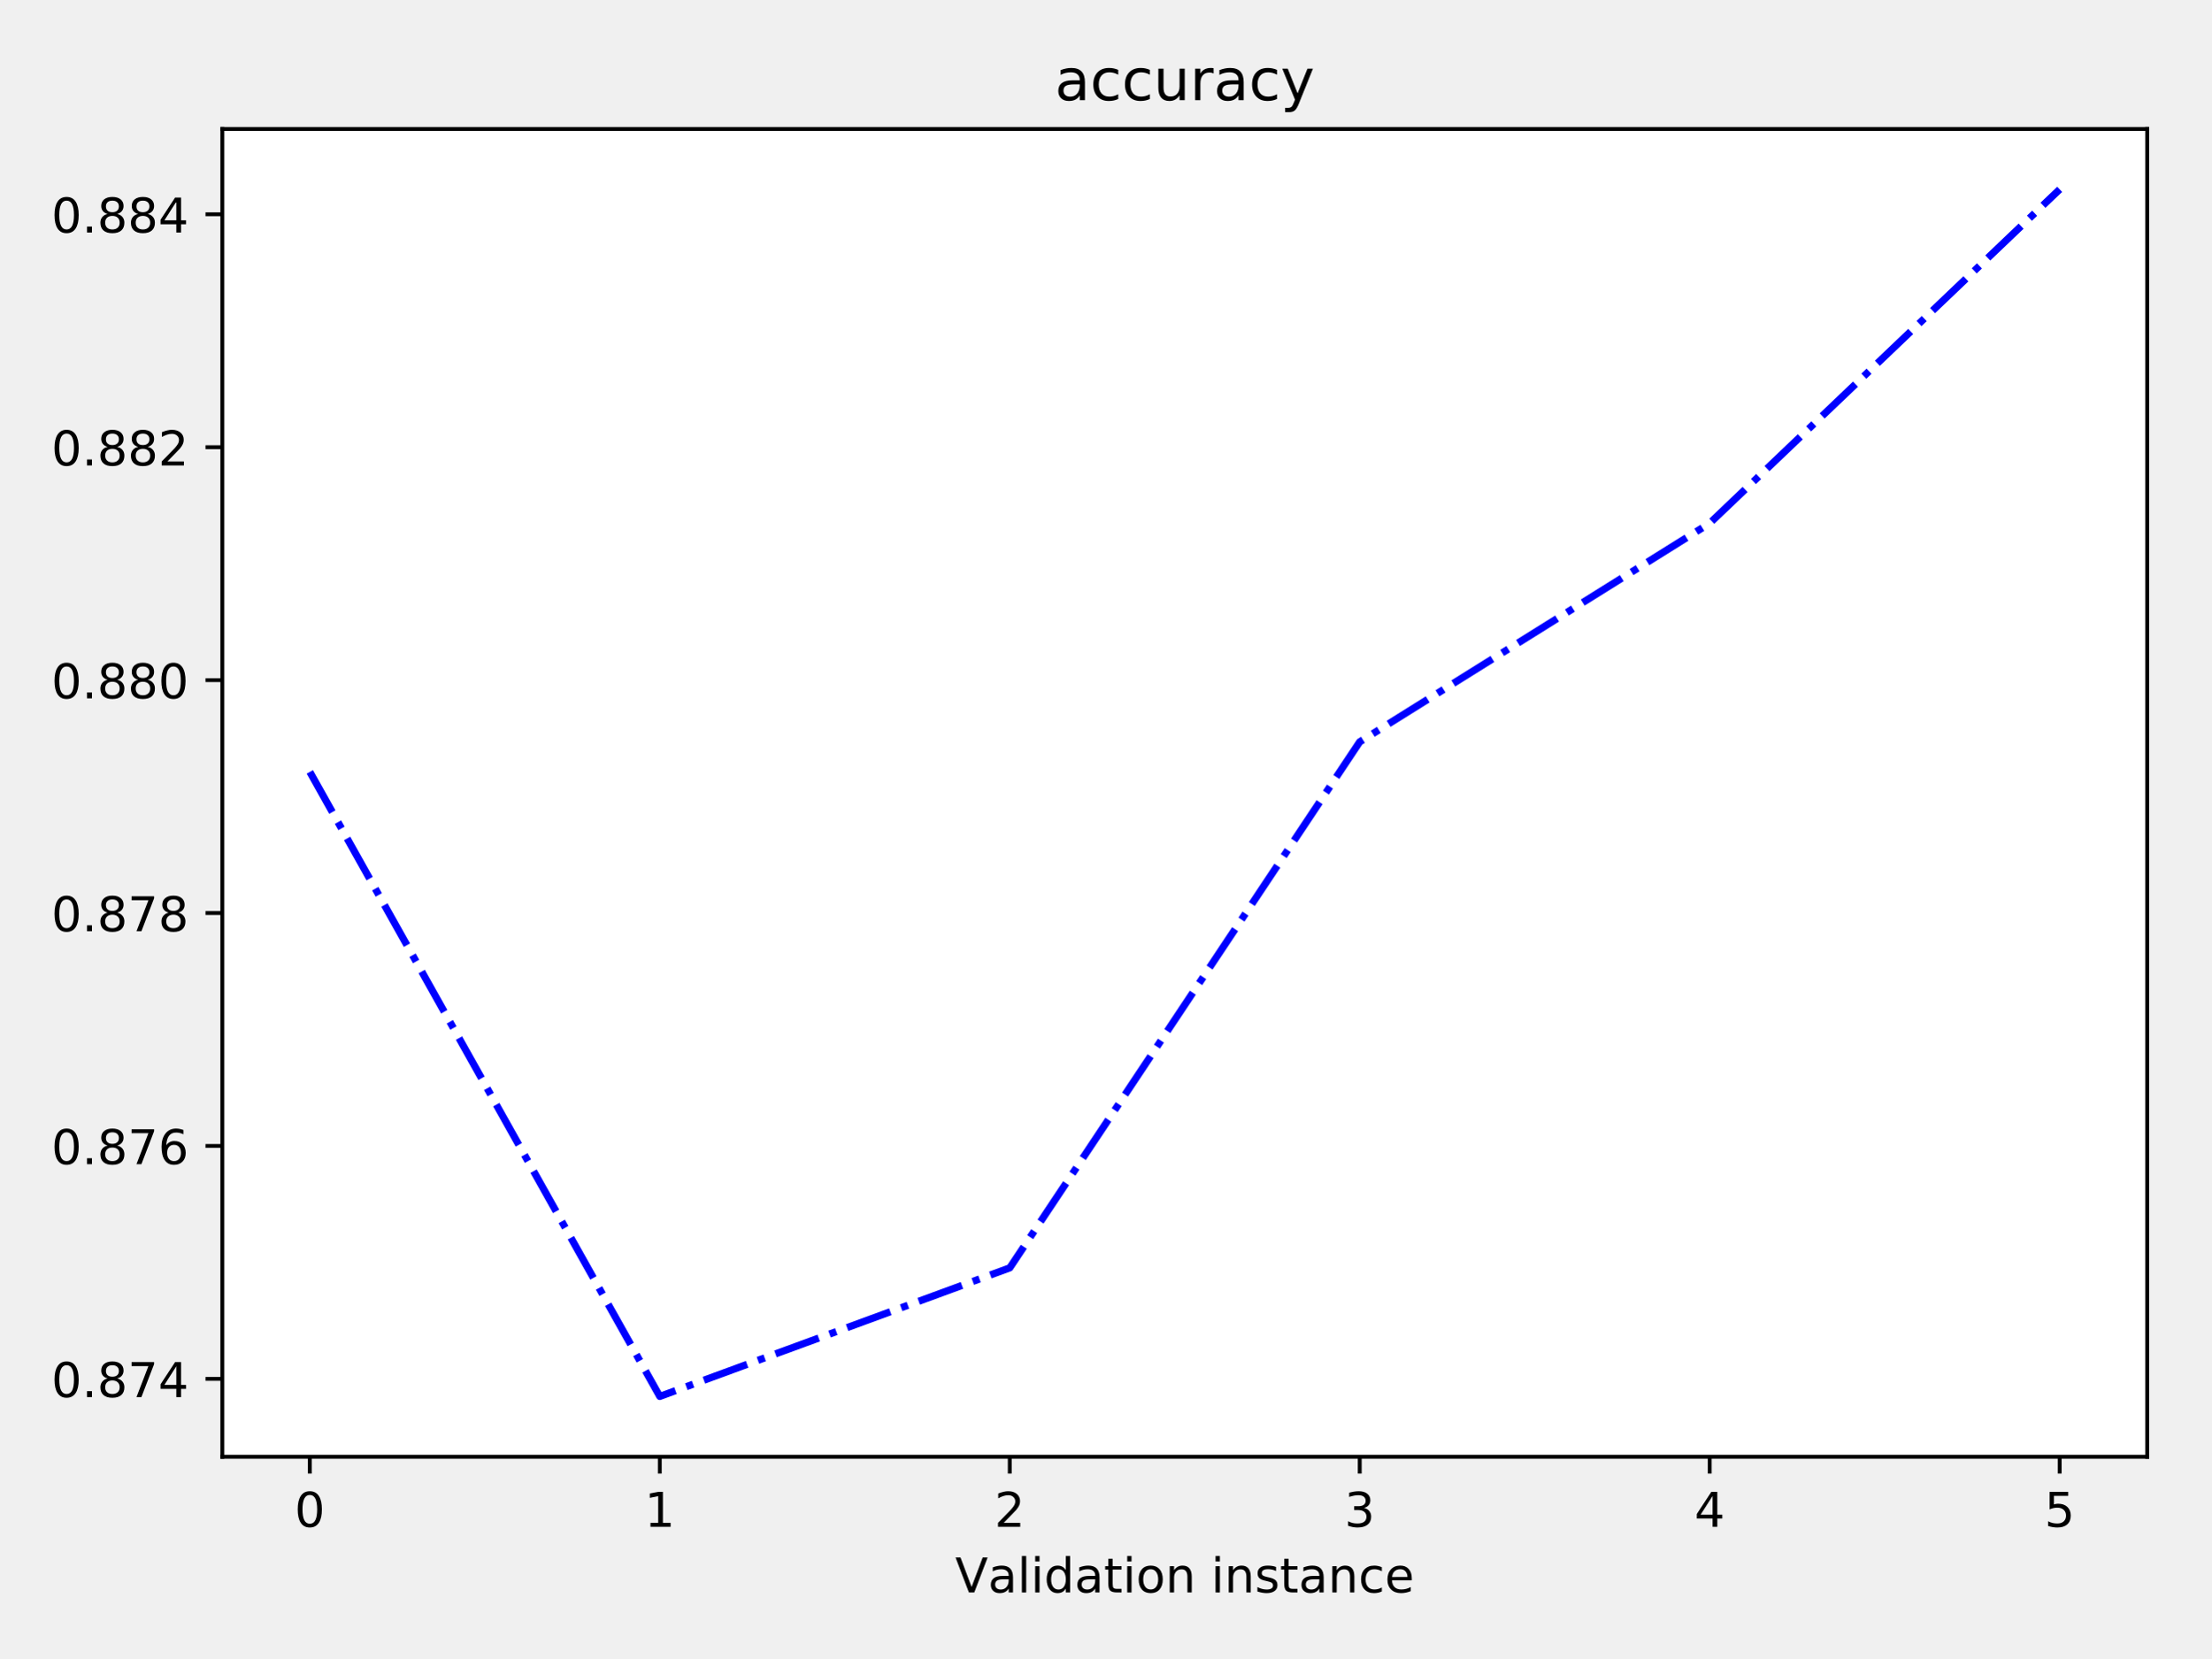
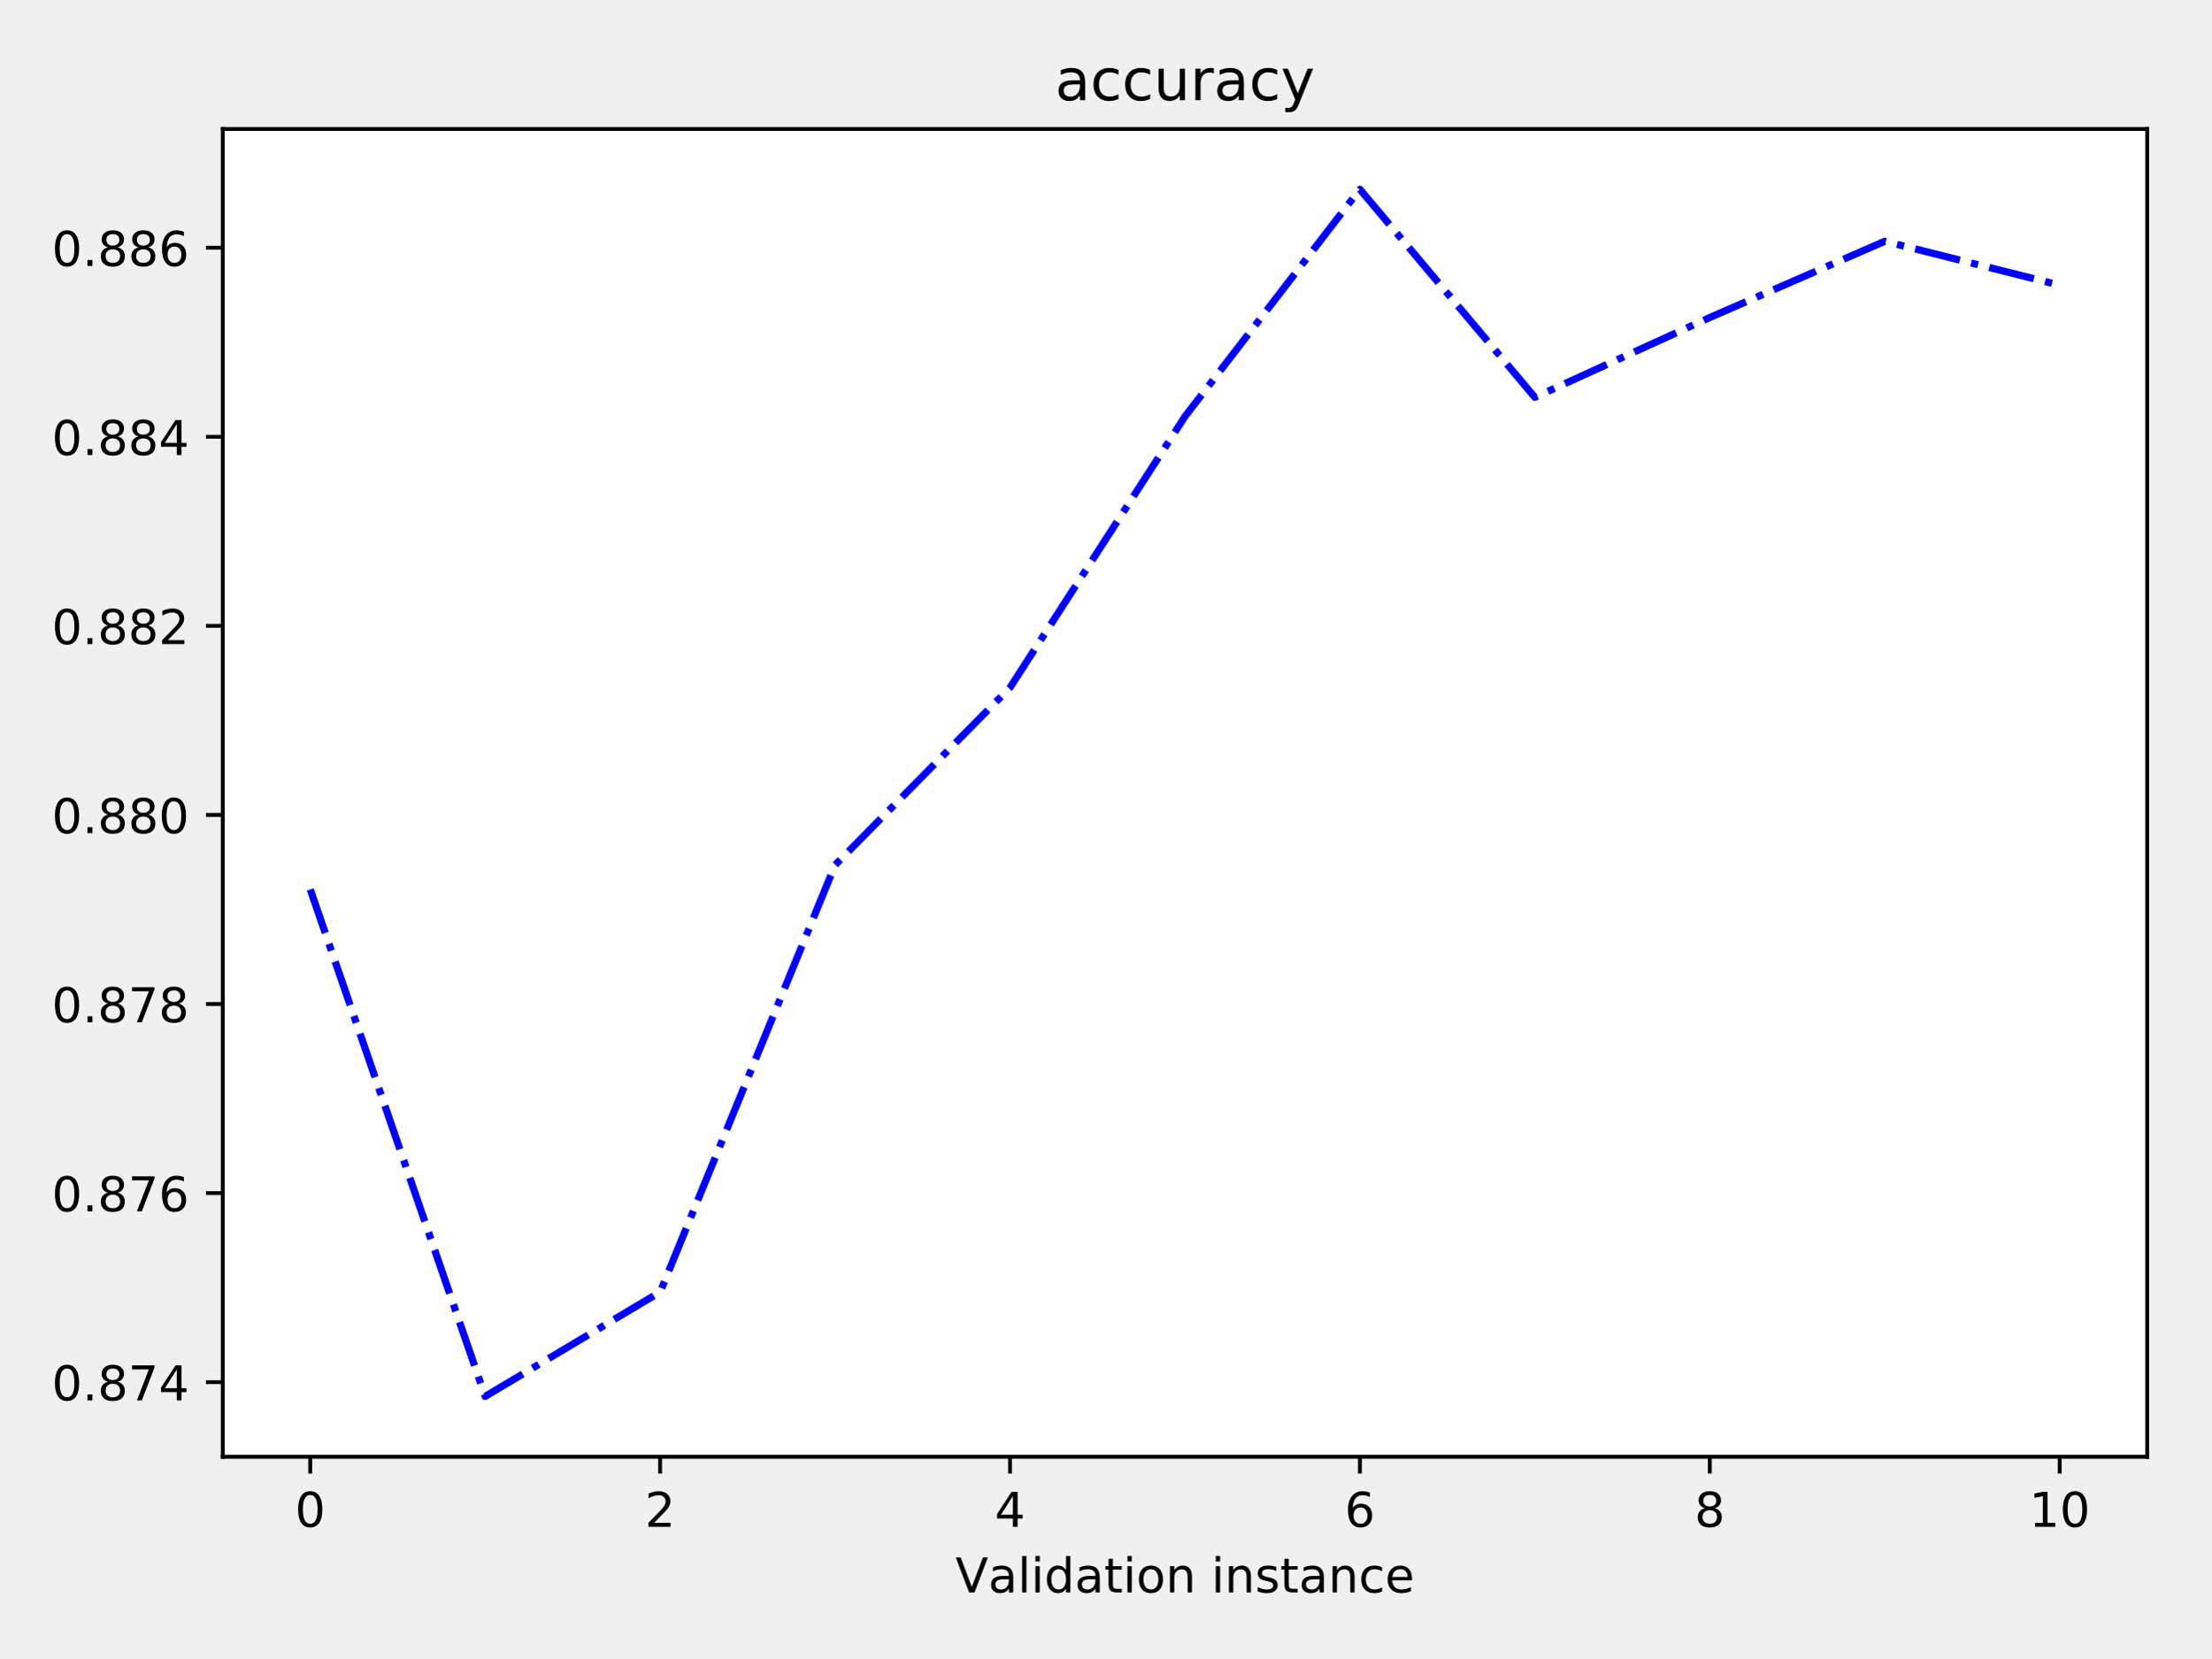
<svg xmlns="http://www.w3.org/2000/svg" xmlns:xlink="http://www.w3.org/1999/xlink" height="345.6pt" version="1.1" viewBox="0 0 460.8 345.6" width="460.8pt">
  <defs>
    <style type="text/css">
*{stroke-linecap:butt;stroke-linejoin:round;}
  </style>
  </defs>
  <g id="figure_1">
    <g id="axes_1">
      <g id="patch_1">
-         <path d="M 46.33 303.64  L 447.48 303.64  L 447.48 26.88  L 46.33 26.88  z " style="fill:#ffffff;" />
+         <path d="M 46.42 303.64  L 447.48 303.64  L 447.48 26.88  L 46.42 26.88  z " style="fill:#ffffff;" />
      </g>
      <g id="matplotlib.axis_1">
        <g id="xtick_1">
          <g id="line2d_1">
            <defs>
-               <path d="M 0 0  L 0 3.5  " id="m019153b3d7" style="stroke:#000000;stroke-width:0.8;" />
-             </defs>
-             <g>
-               <use style="stroke:#000000;stroke-width:0.8;" x="64.564" xlink:href="#m019153b3d7" y="303.64" />
+               <path d="M 0 0  L 0 3.5  " id="md4b0bb0fcc" style="stroke:#000000;stroke-width:0.8;" />
+             </defs>
+             <g>
+               <use style="stroke:#000000;stroke-width:0.8;" x="64.65" xlink:href="#md4b0bb0fcc" y="303.64" />
            </g>
          </g>
          <g id="text_1">
            <defs>
              <path d="M 31.781 66.406  Q 24.172 66.406 20.328 58.906  Q 16.5 51.422 16.5 36.375  Q 16.5 21.391 20.328 13.891  Q 24.172 6.391 31.781 6.391  Q 39.453 6.391 43.281 13.891  Q 47.125 21.391 47.125 36.375  Q 47.125 51.422 43.281 58.906  Q 39.453 66.406 31.781 66.406  z M 31.781 74.219  Q 44.047 74.219 50.516 64.516  Q 56.984 54.828 56.984 36.375  Q 56.984 17.969 50.516 8.266  Q 44.047 -1.422 31.781 -1.422  Q 19.531 -1.422 13.062 8.266  Q 6.594 17.969 6.594 36.375  Q 6.594 54.828 13.062 64.516  Q 19.531 74.219 31.781 74.219  z " id="DejaVuSans-30" />
            </defs>
-             <g transform="translate(61.38284 318.2384)scale(0.1 -0.1)">
+             <g transform="translate(61.46875 318.2384)scale(0.1 -0.1)">
              <use xlink:href="#DejaVuSans-30" />
            </g>
          </g>
        </g>
        <g id="xtick_2">
          <g id="line2d_2">
            <g>
-               <use style="stroke:#000000;stroke-width:0.8;" x="137.5" xlink:href="#m019153b3d7" y="303.64" />
+               <use style="stroke:#000000;stroke-width:0.8;" x="137.57" xlink:href="#md4b0bb0fcc" y="303.64" />
            </g>
          </g>
          <g id="text_2">
            <defs>
-               <path d="M 12.406 8.297  L 28.516 8.297  L 28.516 63.922  L 10.984 60.406  L 10.984 69.391  L 28.422 72.906  L 38.281 72.906  L 38.281 8.297  L 54.391 8.297  L 54.391 0  L 12.406 0  z " id="DejaVuSans-31" />
-             </defs>
-             <g transform="translate(134.3192 318.2384)scale(0.1 -0.1)">
-               <use xlink:href="#DejaVuSans-31" />
+               <path d="M 19.188 8.297  L 53.609 8.297  L 53.609 0  L 7.328 0  L 7.328 8.297  Q 12.938 14.109 22.625 23.891  Q 32.328 33.688 34.812 36.531  Q 39.547 41.844 41.422 45.531  Q 43.312 49.219 43.312 52.781  Q 43.312 58.594 39.234 62.25  Q 35.156 65.922 28.609 65.922  Q 23.969 65.922 18.812 64.312  Q 13.672 62.703 7.812 59.422  L 7.812 69.391  Q 13.766 71.781 18.938 73  Q 24.125 74.219 28.422 74.219  Q 39.75 74.219 46.484 68.547  Q 53.219 62.891 53.219 53.422  Q 53.219 48.922 51.531 44.891  Q 49.859 40.875 45.406 35.406  Q 44.188 33.984 37.641 27.219  Q 31.109 20.453 19.188 8.297  z " id="DejaVuSans-32" />
+             </defs>
+             <g transform="translate(134.3887 318.2384)scale(0.1 -0.1)">
+               <use xlink:href="#DejaVuSans-32" />
            </g>
          </g>
        </g>
        <g id="xtick_3">
          <g id="line2d_3">
            <g>
-               <use style="stroke:#000000;stroke-width:0.8;" x="210.437" xlink:href="#m019153b3d7" y="303.64" />
+               <use style="stroke:#000000;stroke-width:0.8;" x="210.49" xlink:href="#md4b0bb0fcc" y="303.64" />
            </g>
          </g>
          <g id="text_3">
            <defs>
-               <path d="M 19.188 8.297  L 53.609 8.297  L 53.609 0  L 7.328 0  L 7.328 8.297  Q 12.938 14.109 22.625 23.891  Q 32.328 33.688 34.812 36.531  Q 39.547 41.844 41.422 45.531  Q 43.312 49.219 43.312 52.781  Q 43.312 58.594 39.234 62.25  Q 35.156 65.922 28.609 65.922  Q 23.969 65.922 18.812 64.312  Q 13.672 62.703 7.812 59.422  L 7.812 69.391  Q 13.766 71.781 18.938 73  Q 24.125 74.219 28.422 74.219  Q 39.75 74.219 46.484 68.547  Q 53.219 62.891 53.219 53.422  Q 53.219 48.922 51.531 44.891  Q 49.859 40.875 45.406 35.406  Q 44.188 33.984 37.641 27.219  Q 31.109 20.453 19.188 8.297  z " id="DejaVuSans-32" />
-             </defs>
-             <g transform="translate(207.2556 318.2384)scale(0.1 -0.1)">
-               <use xlink:href="#DejaVuSans-32" />
+               <path d="M 37.797 64.312  L 12.891 25.391  L 37.797 25.391  z M 35.203 72.906  L 47.609 72.906  L 47.609 25.391  L 58.016 25.391  L 58.016 17.188  L 47.609 17.188  L 47.609 0  L 37.797 0  L 37.797 17.188  L 4.891 17.188  L 4.891 26.703  z " id="DejaVuSans-34" />
+             </defs>
+             <g transform="translate(207.3088 318.2384)scale(0.1 -0.1)">
+               <use xlink:href="#DejaVuSans-34" />
            </g>
          </g>
        </g>
        <g id="xtick_4">
          <g id="line2d_4">
            <g>
-               <use style="stroke:#000000;stroke-width:0.8;" x="283.373" xlink:href="#m019153b3d7" y="303.64" />
+               <use style="stroke:#000000;stroke-width:0.8;" x="283.41" xlink:href="#md4b0bb0fcc" y="303.64" />
            </g>
          </g>
          <g id="text_4">
            <defs>
-               <path d="M 40.578 39.312  Q 47.656 37.797 51.625 33  Q 55.609 28.219 55.609 21.188  Q 55.609 10.406 48.188 4.484  Q 40.766 -1.422 27.094 -1.422  Q 22.516 -1.422 17.656 -0.516  Q 12.797 0.391 7.625 2.203  L 7.625 11.719  Q 11.719 9.328 16.594 8.109  Q 21.484 6.891 26.812 6.891  Q 36.078 6.891 40.938 10.547  Q 45.797 14.203 45.797 21.188  Q 45.797 27.641 41.281 31.266  Q 36.766 34.906 28.719 34.906  L 20.219 34.906  L 20.219 43.016  L 29.109 43.016  Q 36.375 43.016 40.234 45.922  Q 44.094 48.828 44.094 54.297  Q 44.094 59.906 40.109 62.906  Q 36.141 65.922 28.719 65.922  Q 24.656 65.922 20.016 65.031  Q 15.375 64.156 9.812 62.312  L 9.812 71.094  Q 15.438 72.656 20.344 73.438  Q 25.25 74.219 29.594 74.219  Q 40.828 74.219 47.359 69.109  Q 53.906 64.016 53.906 55.328  Q 53.906 49.266 50.438 45.094  Q 46.969 40.922 40.578 39.312  z " id="DejaVuSans-33" />
-             </defs>
-             <g transform="translate(280.1919 318.2384)scale(0.1 -0.1)">
-               <use xlink:href="#DejaVuSans-33" />
+               <path d="M 33.016 40.375  Q 26.375 40.375 22.484 35.828  Q 18.609 31.297 18.609 23.391  Q 18.609 15.531 22.484 10.953  Q 26.375 6.391 33.016 6.391  Q 39.656 6.391 43.531 10.953  Q 47.406 15.531 47.406 23.391  Q 47.406 31.297 43.531 35.828  Q 39.656 40.375 33.016 40.375  z M 52.594 71.297  L 52.594 62.312  Q 48.875 64.062 45.094 64.984  Q 41.312 65.922 37.594 65.922  Q 27.828 65.922 22.672 59.328  Q 17.531 52.734 16.797 39.406  Q 19.672 43.656 24.016 45.922  Q 28.375 48.188 33.594 48.188  Q 44.578 48.188 50.953 41.516  Q 57.328 34.859 57.328 23.391  Q 57.328 12.156 50.688 5.359  Q 44.047 -1.422 33.016 -1.422  Q 20.359 -1.422 13.672 8.266  Q 6.984 17.969 6.984 36.375  Q 6.984 53.656 15.188 63.938  Q 23.391 74.219 37.203 74.219  Q 40.922 74.219 44.703 73.484  Q 48.484 72.75 52.594 71.297  z " id="DejaVuSans-36" />
+             </defs>
+             <g transform="translate(280.2287 318.2384)scale(0.1 -0.1)">
+               <use xlink:href="#DejaVuSans-36" />
            </g>
          </g>
        </g>
        <g id="xtick_5">
          <g id="line2d_5">
            <g>
-               <use style="stroke:#000000;stroke-width:0.8;" x="356.31" xlink:href="#m019153b3d7" y="303.64" />
+               <use style="stroke:#000000;stroke-width:0.8;" x="356.33" xlink:href="#md4b0bb0fcc" y="303.64" />
            </g>
          </g>
          <g id="text_5">
            <defs>
-               <path d="M 37.797 64.312  L 12.891 25.391  L 37.797 25.391  z M 35.203 72.906  L 47.609 72.906  L 47.609 25.391  L 58.016 25.391  L 58.016 17.188  L 47.609 17.188  L 47.609 0  L 37.797 0  L 37.797 17.188  L 4.891 17.188  L 4.891 26.703  z " id="DejaVuSans-34" />
-             </defs>
-             <g transform="translate(353.1283 318.2384)scale(0.1 -0.1)">
-               <use xlink:href="#DejaVuSans-34" />
+               <path d="M 31.781 34.625  Q 24.75 34.625 20.719 30.859  Q 16.703 27.094 16.703 20.516  Q 16.703 13.922 20.719 10.156  Q 24.75 6.391 31.781 6.391  Q 38.812 6.391 42.859 10.172  Q 46.922 13.969 46.922 20.516  Q 46.922 27.094 42.891 30.859  Q 38.875 34.625 31.781 34.625  z M 21.922 38.812  Q 15.578 40.375 12.031 44.719  Q 8.5 49.078 8.5 55.328  Q 8.5 64.062 14.719 69.141  Q 20.953 74.219 31.781 74.219  Q 42.672 74.219 48.875 69.141  Q 55.078 64.062 55.078 55.328  Q 55.078 49.078 51.531 44.719  Q 48 40.375 41.703 38.812  Q 48.828 37.156 52.797 32.312  Q 56.781 27.484 56.781 20.516  Q 56.781 9.906 50.312 4.234  Q 43.844 -1.422 31.781 -1.422  Q 19.734 -1.422 13.25 4.234  Q 6.781 9.906 6.781 20.516  Q 6.781 27.484 10.781 32.312  Q 14.797 37.156 21.922 38.812  z M 18.312 54.391  Q 18.312 48.734 21.844 45.562  Q 25.391 42.391 31.781 42.391  Q 38.141 42.391 41.719 45.562  Q 45.312 48.734 45.312 54.391  Q 45.312 60.062 41.719 63.234  Q 38.141 66.406 31.781 66.406  Q 25.391 66.406 21.844 63.234  Q 18.312 60.062 18.312 54.391  z " id="DejaVuSans-38" />
+             </defs>
+             <g transform="translate(353.1488 318.2384)scale(0.1 -0.1)">
+               <use xlink:href="#DejaVuSans-38" />
            </g>
          </g>
        </g>
        <g id="xtick_6">
          <g id="line2d_6">
            <g>
-               <use style="stroke:#000000;stroke-width:0.8;" x="429.246" xlink:href="#m019153b3d7" y="303.64" />
+               <use style="stroke:#000000;stroke-width:0.8;" x="429.25" xlink:href="#md4b0bb0fcc" y="303.64" />
            </g>
          </g>
          <g id="text_6">
            <defs>
-               <path d="M 10.797 72.906  L 49.516 72.906  L 49.516 64.594  L 19.828 64.594  L 19.828 46.734  Q 21.969 47.469 24.109 47.828  Q 26.266 48.188 28.422 48.188  Q 40.625 48.188 47.75 41.5  Q 54.891 34.812 54.891 23.391  Q 54.891 11.625 47.562 5.094  Q 40.234 -1.422 26.906 -1.422  Q 22.312 -1.422 17.547 -0.641  Q 12.797 0.141 7.719 1.703  L 7.719 11.625  Q 12.109 9.234 16.797 8.062  Q 21.484 6.891 26.703 6.891  Q 35.156 6.891 40.078 11.328  Q 45.016 15.766 45.016 23.391  Q 45.016 31 40.078 35.438  Q 35.156 39.891 26.703 39.891  Q 22.75 39.891 18.812 39.016  Q 14.891 38.141 10.797 36.281  z " id="DejaVuSans-35" />
-             </defs>
-             <g transform="translate(426.0647 318.2384)scale(0.1 -0.1)">
-               <use xlink:href="#DejaVuSans-35" />
+               <path d="M 12.406 8.297  L 28.516 8.297  L 28.516 63.922  L 10.984 60.406  L 10.984 69.391  L 28.422 72.906  L 38.281 72.906  L 38.281 8.297  L 54.391 8.297  L 54.391 0  L 12.406 0  z " id="DejaVuSans-31" />
+             </defs>
+             <g transform="translate(422.8875 318.2384)scale(0.1 -0.1)">
+               <use xlink:href="#DejaVuSans-31" />
+               <use x="63.623" xlink:href="#DejaVuSans-30" />
            </g>
          </g>
        </g>
        <g id="text_7">
          <defs>
            <path d="M 28.609 0  L 0.781 72.906  L 11.078 72.906  L 34.188 11.531  L 57.328 72.906  L 67.578 72.906  L 39.797 0  z " id="DejaVuSans-56" />
            <path d="M 34.281 27.484  Q 23.391 27.484 19.188 25  Q 14.984 22.516 14.984 16.5  Q 14.984 11.719 18.141 8.906  Q 21.297 6.109 26.703 6.109  Q 34.188 6.109 38.703 11.406  Q 43.219 16.703 43.219 25.484  L 43.219 27.484  z M 52.203 31.203  L 52.203 0  L 43.219 0  L 43.219 8.297  Q 40.141 3.328 35.547 0.953  Q 30.953 -1.422 24.312 -1.422  Q 15.922 -1.422 10.953 3.297  Q 6 8.016 6 15.922  Q 6 25.141 12.172 29.828  Q 18.359 34.516 30.609 34.516  L 43.219 34.516  L 43.219 35.406  Q 43.219 41.609 39.141 45  Q 35.062 48.391 27.688 48.391  Q 23 48.391 18.547 47.266  Q 14.109 46.141 10.016 43.891  L 10.016 52.203  Q 14.938 54.109 19.578 55.047  Q 24.219 56 28.609 56  Q 40.484 56 46.344 49.844  Q 52.203 43.703 52.203 31.203  z " id="DejaVuSans-61" />
            <path d="M 9.422 75.984  L 18.406 75.984  L 18.406 0  L 9.422 0  z " id="DejaVuSans-6c" />
            <path d="M 9.422 54.688  L 18.406 54.688  L 18.406 0  L 9.422 0  z M 9.422 75.984  L 18.406 75.984  L 18.406 64.594  L 9.422 64.594  z " id="DejaVuSans-69" />
            <path d="M 45.406 46.391  L 45.406 75.984  L 54.391 75.984  L 54.391 0  L 45.406 0  L 45.406 8.203  Q 42.578 3.328 38.25 0.953  Q 33.938 -1.422 27.875 -1.422  Q 17.969 -1.422 11.734 6.484  Q 5.516 14.406 5.516 27.297  Q 5.516 40.188 11.734 48.094  Q 17.969 56 27.875 56  Q 33.938 56 38.25 53.625  Q 42.578 51.266 45.406 46.391  z M 14.797 27.297  Q 14.797 17.391 18.875 11.75  Q 22.953 6.109 30.078 6.109  Q 37.203 6.109 41.297 11.75  Q 45.406 17.391 45.406 27.297  Q 45.406 37.203 41.297 42.844  Q 37.203 48.484 30.078 48.484  Q 22.953 48.484 18.875 42.844  Q 14.797 37.203 14.797 27.297  z " id="DejaVuSans-64" />
            <path d="M 18.312 70.219  L 18.312 54.688  L 36.812 54.688  L 36.812 47.703  L 18.312 47.703  L 18.312 18.016  Q 18.312 11.328 20.141 9.422  Q 21.969 7.516 27.594 7.516  L 36.812 7.516  L 36.812 0  L 27.594 0  Q 17.188 0 13.234 3.875  Q 9.281 7.766 9.281 18.016  L 9.281 47.703  L 2.688 47.703  L 2.688 54.688  L 9.281 54.688  L 9.281 70.219  z " id="DejaVuSans-74" />
            <path d="M 30.609 48.391  Q 23.391 48.391 19.188 42.75  Q 14.984 37.109 14.984 27.297  Q 14.984 17.484 19.156 11.844  Q 23.344 6.203 30.609 6.203  Q 37.797 6.203 41.984 11.859  Q 46.188 17.531 46.188 27.297  Q 46.188 37.016 41.984 42.703  Q 37.797 48.391 30.609 48.391  z M 30.609 56  Q 42.328 56 49.016 48.375  Q 55.719 40.766 55.719 27.297  Q 55.719 13.875 49.016 6.219  Q 42.328 -1.422 30.609 -1.422  Q 18.844 -1.422 12.172 6.219  Q 5.516 13.875 5.516 27.297  Q 5.516 40.766 12.172 48.375  Q 18.844 56 30.609 56  z " id="DejaVuSans-6f" />
            <path d="M 54.891 33.016  L 54.891 0  L 45.906 0  L 45.906 32.719  Q 45.906 40.484 42.875 44.328  Q 39.844 48.188 33.797 48.188  Q 26.516 48.188 22.312 43.547  Q 18.109 38.922 18.109 30.906  L 18.109 0  L 9.078 0  L 9.078 54.688  L 18.109 54.688  L 18.109 46.188  Q 21.344 51.125 25.703 53.562  Q 30.078 56 35.797 56  Q 45.219 56 50.047 50.172  Q 54.891 44.344 54.891 33.016  z " id="DejaVuSans-6e" />
            <path id="DejaVuSans-20" />
            <path d="M 44.281 53.078  L 44.281 44.578  Q 40.484 46.531 36.375 47.5  Q 32.281 48.484 27.875 48.484  Q 21.188 48.484 17.844 46.438  Q 14.5 44.391 14.5 40.281  Q 14.5 37.156 16.891 35.375  Q 19.281 33.594 26.516 31.984  L 29.594 31.297  Q 39.156 29.25 43.188 25.516  Q 47.219 21.781 47.219 15.094  Q 47.219 7.469 41.188 3.016  Q 35.156 -1.422 24.609 -1.422  Q 20.219 -1.422 15.453 -0.562  Q 10.688 0.297 5.422 2  L 5.422 11.281  Q 10.406 8.688 15.234 7.391  Q 20.062 6.109 24.812 6.109  Q 31.156 6.109 34.562 8.281  Q 37.984 10.453 37.984 14.406  Q 37.984 18.062 35.516 20.016  Q 33.062 21.969 24.703 23.781  L 21.578 24.516  Q 13.234 26.266 9.516 29.906  Q 5.812 33.547 5.812 39.891  Q 5.812 47.609 11.281 51.797  Q 16.75 56 26.812 56  Q 31.781 56 36.172 55.266  Q 40.578 54.547 44.281 53.078  z " id="DejaVuSans-73" />
            <path d="M 48.781 52.594  L 48.781 44.188  Q 44.969 46.297 41.141 47.344  Q 37.312 48.391 33.406 48.391  Q 24.656 48.391 19.812 42.844  Q 14.984 37.312 14.984 27.297  Q 14.984 17.281 19.812 11.734  Q 24.656 6.203 33.406 6.203  Q 37.312 6.203 41.141 7.25  Q 44.969 8.297 48.781 10.406  L 48.781 2.094  Q 45.016 0.344 40.984 -0.531  Q 36.969 -1.422 32.422 -1.422  Q 20.062 -1.422 12.781 6.344  Q 5.516 14.109 5.516 27.297  Q 5.516 40.672 12.859 48.328  Q 20.219 56 33.016 56  Q 37.156 56 41.109 55.141  Q 45.062 54.297 48.781 52.594  z " id="DejaVuSans-63" />
            <path d="M 56.203 29.594  L 56.203 25.203  L 14.891 25.203  Q 15.484 15.922 20.484 11.062  Q 25.484 6.203 34.422 6.203  Q 39.594 6.203 44.453 7.469  Q 49.312 8.734 54.109 11.281  L 54.109 2.781  Q 49.266 0.734 44.188 -0.344  Q 39.109 -1.422 33.891 -1.422  Q 20.797 -1.422 13.156 6.188  Q 5.516 13.812 5.516 26.812  Q 5.516 40.234 12.766 48.109  Q 20.016 56 32.328 56  Q 43.359 56 49.781 48.891  Q 56.203 41.797 56.203 29.594  z M 47.219 32.234  Q 47.125 39.594 43.094 43.984  Q 39.062 48.391 32.422 48.391  Q 24.906 48.391 20.391 44.141  Q 15.875 39.891 15.188 32.172  z " id="DejaVuSans-65" />
          </defs>
-           <g transform="translate(199.062 331.9166)scale(0.1 -0.1)">
+           <g transform="translate(199.107 331.9166)scale(0.1 -0.1)">
            <use xlink:href="#DejaVuSans-56" />
            <use x="68.299" xlink:href="#DejaVuSans-61" />
            <use x="129.578" xlink:href="#DejaVuSans-6c" />
            <use x="157.361" xlink:href="#DejaVuSans-69" />
            <use x="185.145" xlink:href="#DejaVuSans-64" />
            <use x="248.621" xlink:href="#DejaVuSans-61" />
            <use x="309.9" xlink:href="#DejaVuSans-74" />
            <use x="349.109" xlink:href="#DejaVuSans-69" />
            <use x="376.893" xlink:href="#DejaVuSans-6f" />
            <use x="438.074" xlink:href="#DejaVuSans-6e" />
            <use x="501.453" xlink:href="#DejaVuSans-20" />
            <use x="533.24" xlink:href="#DejaVuSans-69" />
            <use x="561.023" xlink:href="#DejaVuSans-6e" />
            <use x="624.402" xlink:href="#DejaVuSans-73" />
            <use x="676.502" xlink:href="#DejaVuSans-74" />
            <use x="715.711" xlink:href="#DejaVuSans-61" />
            <use x="776.99" xlink:href="#DejaVuSans-6e" />
            <use x="840.369" xlink:href="#DejaVuSans-63" />
            <use x="895.35" xlink:href="#DejaVuSans-65" />
          </g>
        </g>
      </g>
      <g id="matplotlib.axis_2">
        <g id="ytick_1">
          <g id="line2d_7">
            <defs>
-               <path d="M 0 0  L -3.5 0  " id="mbcbbbd738d" style="stroke:#000000;stroke-width:0.8;" />
-             </defs>
-             <g>
-               <use style="stroke:#000000;stroke-width:0.8;" x="46.33" xlink:href="#mbcbbbd738d" y="287.397" />
+               <path d="M 0 0  L -3.5 0  " id="m8fab036fd0" style="stroke:#000000;stroke-width:0.8;" />
+             </defs>
+             <g>
+               <use style="stroke:#000000;stroke-width:0.8;" x="46.42" xlink:href="#m8fab036fd0" y="288.086" />
            </g>
          </g>
          <g id="text_8">
            <defs>
              <path d="M 10.688 12.406  L 21 12.406  L 21 0  L 10.688 0  z " id="DejaVuSans-2e" />
-               <path d="M 31.781 34.625  Q 24.75 34.625 20.719 30.859  Q 16.703 27.094 16.703 20.516  Q 16.703 13.922 20.719 10.156  Q 24.75 6.391 31.781 6.391  Q 38.812 6.391 42.859 10.172  Q 46.922 13.969 46.922 20.516  Q 46.922 27.094 42.891 30.859  Q 38.875 34.625 31.781 34.625  z M 21.922 38.812  Q 15.578 40.375 12.031 44.719  Q 8.5 49.078 8.5 55.328  Q 8.5 64.062 14.719 69.141  Q 20.953 74.219 31.781 74.219  Q 42.672 74.219 48.875 69.141  Q 55.078 64.062 55.078 55.328  Q 55.078 49.078 51.531 44.719  Q 48 40.375 41.703 38.812  Q 48.828 37.156 52.797 32.312  Q 56.781 27.484 56.781 20.516  Q 56.781 9.906 50.312 4.234  Q 43.844 -1.422 31.781 -1.422  Q 19.734 -1.422 13.25 4.234  Q 6.781 9.906 6.781 20.516  Q 6.781 27.484 10.781 32.312  Q 14.797 37.156 21.922 38.812  z M 18.312 54.391  Q 18.312 48.734 21.844 45.562  Q 25.391 42.391 31.781 42.391  Q 38.141 42.391 41.719 45.562  Q 45.312 48.734 45.312 54.391  Q 45.312 60.062 41.719 63.234  Q 38.141 66.406 31.781 66.406  Q 25.391 66.406 21.844 63.234  Q 18.312 60.062 18.312 54.391  z " id="DejaVuSans-38" />
              <path d="M 8.203 72.906  L 55.078 72.906  L 55.078 68.703  L 28.609 0  L 18.312 0  L 43.219 64.594  L 8.203 64.594  z " id="DejaVuSans-37" />
            </defs>
-             <g transform="translate(10.70187 291.1962)scale(0.1 -0.1)">
+             <g transform="translate(10.79187 291.8856)scale(0.1 -0.1)">
              <use xlink:href="#DejaVuSans-30" />
              <use x="63.623" xlink:href="#DejaVuSans-2e" />
              <use x="95.41" xlink:href="#DejaVuSans-38" />
              <use x="159.033" xlink:href="#DejaVuSans-37" />
              <use x="222.656" xlink:href="#DejaVuSans-34" />
            </g>
          </g>
        </g>
        <g id="ytick_2">
          <g id="line2d_8">
            <g>
-               <use style="stroke:#000000;stroke-width:0.8;" x="46.33" xlink:href="#mbcbbbd738d" y="238.85" />
+               <use style="stroke:#000000;stroke-width:0.8;" x="46.42" xlink:href="#m8fab036fd0" y="248.677" />
            </g>
          </g>
          <g id="text_9">
-             <defs>
-               <path d="M 33.016 40.375  Q 26.375 40.375 22.484 35.828  Q 18.609 31.297 18.609 23.391  Q 18.609 15.531 22.484 10.953  Q 26.375 6.391 33.016 6.391  Q 39.656 6.391 43.531 10.953  Q 47.406 15.531 47.406 23.391  Q 47.406 31.297 43.531 35.828  Q 39.656 40.375 33.016 40.375  z M 52.594 71.297  L 52.594 62.312  Q 48.875 64.062 45.094 64.984  Q 41.312 65.922 37.594 65.922  Q 27.828 65.922 22.672 59.328  Q 17.531 52.734 16.797 39.406  Q 19.672 43.656 24.016 45.922  Q 28.375 48.188 33.594 48.188  Q 44.578 48.188 50.953 41.516  Q 57.328 34.859 57.328 23.391  Q 57.328 12.156 50.688 5.359  Q 44.047 -1.422 33.016 -1.422  Q 20.359 -1.422 13.672 8.266  Q 6.984 17.969 6.984 36.375  Q 6.984 53.656 15.188 63.938  Q 23.391 74.219 37.203 74.219  Q 40.922 74.219 44.703 73.484  Q 48.484 72.75 52.594 71.297  z " id="DejaVuSans-36" />
-             </defs>
-             <g transform="translate(10.70187 242.6494)scale(0.1 -0.1)">
+             <g transform="translate(10.79187 252.4758)scale(0.1 -0.1)">
              <use xlink:href="#DejaVuSans-30" />
              <use x="63.623" xlink:href="#DejaVuSans-2e" />
              <use x="95.41" xlink:href="#DejaVuSans-38" />
              <use x="159.033" xlink:href="#DejaVuSans-37" />
              <use x="222.656" xlink:href="#DejaVuSans-36" />
            </g>
          </g>
        </g>
        <g id="ytick_3">
          <g id="line2d_9">
            <g>
-               <use style="stroke:#000000;stroke-width:0.8;" x="46.33" xlink:href="#mbcbbbd738d" y="190.303" />
+               <use style="stroke:#000000;stroke-width:0.8;" x="46.42" xlink:href="#m8fab036fd0" y="209.267" />
            </g>
          </g>
          <g id="text_10">
-             <g transform="translate(10.70187 194.1025)scale(0.1 -0.1)">
+             <g transform="translate(10.79187 213.066)scale(0.1 -0.1)">
              <use xlink:href="#DejaVuSans-30" />
              <use x="63.623" xlink:href="#DejaVuSans-2e" />
              <use x="95.41" xlink:href="#DejaVuSans-38" />
              <use x="159.033" xlink:href="#DejaVuSans-37" />
              <use x="222.656" xlink:href="#DejaVuSans-38" />
            </g>
          </g>
        </g>
        <g id="ytick_4">
          <g id="line2d_10">
            <g>
-               <use style="stroke:#000000;stroke-width:0.8;" x="46.33" xlink:href="#mbcbbbd738d" y="141.756" />
+               <use style="stroke:#000000;stroke-width:0.8;" x="46.42" xlink:href="#m8fab036fd0" y="169.857" />
            </g>
          </g>
          <g id="text_11">
-             <g transform="translate(10.70187 145.5557)scale(0.1 -0.1)">
+             <g transform="translate(10.79187 173.6561)scale(0.1 -0.1)">
              <use xlink:href="#DejaVuSans-30" />
              <use x="63.623" xlink:href="#DejaVuSans-2e" />
              <use x="95.41" xlink:href="#DejaVuSans-38" />
              <use x="159.033" xlink:href="#DejaVuSans-38" />
              <use x="222.656" xlink:href="#DejaVuSans-30" />
            </g>
          </g>
        </g>
        <g id="ytick_5">
          <g id="line2d_11">
            <g>
-               <use style="stroke:#000000;stroke-width:0.8;" x="46.33" xlink:href="#mbcbbbd738d" y="93.21" />
+               <use style="stroke:#000000;stroke-width:0.8;" x="46.42" xlink:href="#m8fab036fd0" y="130.447" />
            </g>
          </g>
          <g id="text_12">
-             <g transform="translate(10.70187 97.00886)scale(0.1 -0.1)">
+             <g transform="translate(10.79187 134.2463)scale(0.1 -0.1)">
              <use xlink:href="#DejaVuSans-30" />
              <use x="63.623" xlink:href="#DejaVuSans-2e" />
              <use x="95.41" xlink:href="#DejaVuSans-38" />
              <use x="159.033" xlink:href="#DejaVuSans-38" />
              <use x="222.656" xlink:href="#DejaVuSans-32" />
            </g>
          </g>
        </g>
        <g id="ytick_6">
          <g id="line2d_12">
            <g>
-               <use style="stroke:#000000;stroke-width:0.8;" x="46.33" xlink:href="#mbcbbbd738d" y="44.663" />
+               <use style="stroke:#000000;stroke-width:0.8;" x="46.42" xlink:href="#m8fab036fd0" y="91.037" />
            </g>
          </g>
          <g id="text_13">
-             <g transform="translate(10.70187 48.46202)scale(0.1 -0.1)">
+             <g transform="translate(10.79187 94.83647)scale(0.1 -0.1)">
              <use xlink:href="#DejaVuSans-30" />
              <use x="63.623" xlink:href="#DejaVuSans-2e" />
              <use x="95.41" xlink:href="#DejaVuSans-38" />
              <use x="159.033" xlink:href="#DejaVuSans-38" />
              <use x="222.656" xlink:href="#DejaVuSans-34" />
            </g>
          </g>
        </g>
-       </g>
-       <g id="line2d_13">
-         <path clip-path="url(#p21ef51107a)" d="M 64.564 160.889  L 137.5 291.06  L 210.437 264.264  L 283.373 154.622  L 356.31 109.053  L 429.246 39.46  " style="fill:none;stroke:#0000ff;stroke-dasharray:9.6,2.4,1.5,2.4;stroke-dashoffset:0;stroke-width:1.5;" />
+         <g id="ytick_7">
+           <g id="line2d_13">
+             <g>
+               <use style="stroke:#000000;stroke-width:0.8;" x="46.42" xlink:href="#m8fab036fd0" y="51.627" />
+             </g>
+           </g>
+           <g id="text_14">
+             <g transform="translate(10.79187 55.42664)scale(0.1 -0.1)">
+               <use xlink:href="#DejaVuSans-30" />
+               <use x="63.623" xlink:href="#DejaVuSans-2e" />
+               <use x="95.41" xlink:href="#DejaVuSans-38" />
+               <use x="159.033" xlink:href="#DejaVuSans-38" />
+               <use x="222.656" xlink:href="#DejaVuSans-36" />
+             </g>
+           </g>
+         </g>
+       </g>
+       <g id="line2d_14">
+         <path clip-path="url(#pea04d5a33f)" d="M 64.65 185.389  L 101.11 291.06  L 137.57 269.307  L 174.03 180.301  L 210.49 143.309  L 246.95 86.814  L 283.41 39.46  L 319.87 82.81  L 356.33 66.176  L 392.79 50.288  L 429.25 59.438  " style="fill:none;stroke:#0000ff;stroke-dasharray:9.6,2.4,1.5,2.4;stroke-dashoffset:0;stroke-width:1.5;" />
      </g>
      <g id="patch_2">
-         <path d="M 46.33 303.64  L 46.33 26.88  " style="fill:none;stroke:#000000;stroke-linecap:square;stroke-linejoin:miter;stroke-width:0.8;" />
+         <path d="M 46.42 303.64  L 46.42 26.88  " style="fill:none;stroke:#000000;stroke-linecap:square;stroke-linejoin:miter;stroke-width:0.8;" />
      </g>
      <g id="patch_3">
        <path d="M 447.48 303.64  L 447.48 26.88  " style="fill:none;stroke:#000000;stroke-linecap:square;stroke-linejoin:miter;stroke-width:0.8;" />
      </g>
      <g id="patch_4">
-         <path d="M 46.33 303.64  L 447.48 303.64  " style="fill:none;stroke:#000000;stroke-linecap:square;stroke-linejoin:miter;stroke-width:0.8;" />
+         <path d="M 46.42 303.64  L 447.48 303.64  " style="fill:none;stroke:#000000;stroke-linecap:square;stroke-linejoin:miter;stroke-width:0.8;" />
      </g>
      <g id="patch_5">
-         <path d="M 46.33 26.88  L 447.48 26.88  " style="fill:none;stroke:#000000;stroke-linecap:square;stroke-linejoin:miter;stroke-width:0.8;" />
-       </g>
-       <g id="text_14">
+         <path d="M 46.42 26.88  L 447.48 26.88  " style="fill:none;stroke:#000000;stroke-linecap:square;stroke-linejoin:miter;stroke-width:0.8;" />
+       </g>
+       <g id="text_15">
        <defs>
          <path d="M 8.5 21.578  L 8.5 54.688  L 17.484 54.688  L 17.484 21.922  Q 17.484 14.156 20.5 10.266  Q 23.531 6.391 29.594 6.391  Q 36.859 6.391 41.078 11.031  Q 45.312 15.672 45.312 23.688  L 45.312 54.688  L 54.297 54.688  L 54.297 0  L 45.312 0  L 45.312 8.406  Q 42.047 3.422 37.719 1  Q 33.406 -1.422 27.688 -1.422  Q 18.266 -1.422 13.375 4.438  Q 8.5 10.297 8.5 21.578  z M 31.109 56  z " id="DejaVuSans-75" />
          <path d="M 41.109 46.297  Q 39.594 47.172 37.812 47.578  Q 36.031 48 33.891 48  Q 26.266 48 22.188 43.047  Q 18.109 38.094 18.109 28.812  L 18.109 0  L 9.078 0  L 9.078 54.688  L 18.109 54.688  L 18.109 46.188  Q 20.953 51.172 25.484 53.578  Q 30.031 56 36.531 56  Q 37.453 56 38.578 55.875  Q 39.703 55.766 41.062 55.516  z " id="DejaVuSans-72" />
          <path d="M 32.172 -5.078  Q 28.375 -14.844 24.75 -17.812  Q 21.141 -20.797 15.094 -20.797  L 7.906 -20.797  L 7.906 -13.281  L 13.188 -13.281  Q 16.891 -13.281 18.938 -11.516  Q 21 -9.766 23.484 -3.219  L 25.094 0.875  L 2.984 54.688  L 12.5 54.688  L 29.594 11.922  L 46.688 54.688  L 56.203 54.688  z " id="DejaVuSans-79" />
        </defs>
-         <g transform="translate(219.8338 20.88)scale(0.12 -0.12)">
+         <g transform="translate(219.8787 20.88)scale(0.12 -0.12)">
          <use xlink:href="#DejaVuSans-61" />
          <use x="61.279" xlink:href="#DejaVuSans-63" />
          <use x="116.26" xlink:href="#DejaVuSans-63" />
          <use x="171.24" xlink:href="#DejaVuSans-75" />
          <use x="234.619" xlink:href="#DejaVuSans-72" />
          <use x="275.732" xlink:href="#DejaVuSans-61" />
          <use x="337.012" xlink:href="#DejaVuSans-63" />
          <use x="391.992" xlink:href="#DejaVuSans-79" />
        </g>
      </g>
    </g>
  </g>
  <defs>
-     <clipPath id="p21ef51107a">
-       <rect height="276.76" width="401.15" x="46.33" y="26.88" />
+     <clipPath id="pea04d5a33f">
+       <rect height="276.76" width="401.06" x="46.42" y="26.88" />
    </clipPath>
  </defs>
</svg>
